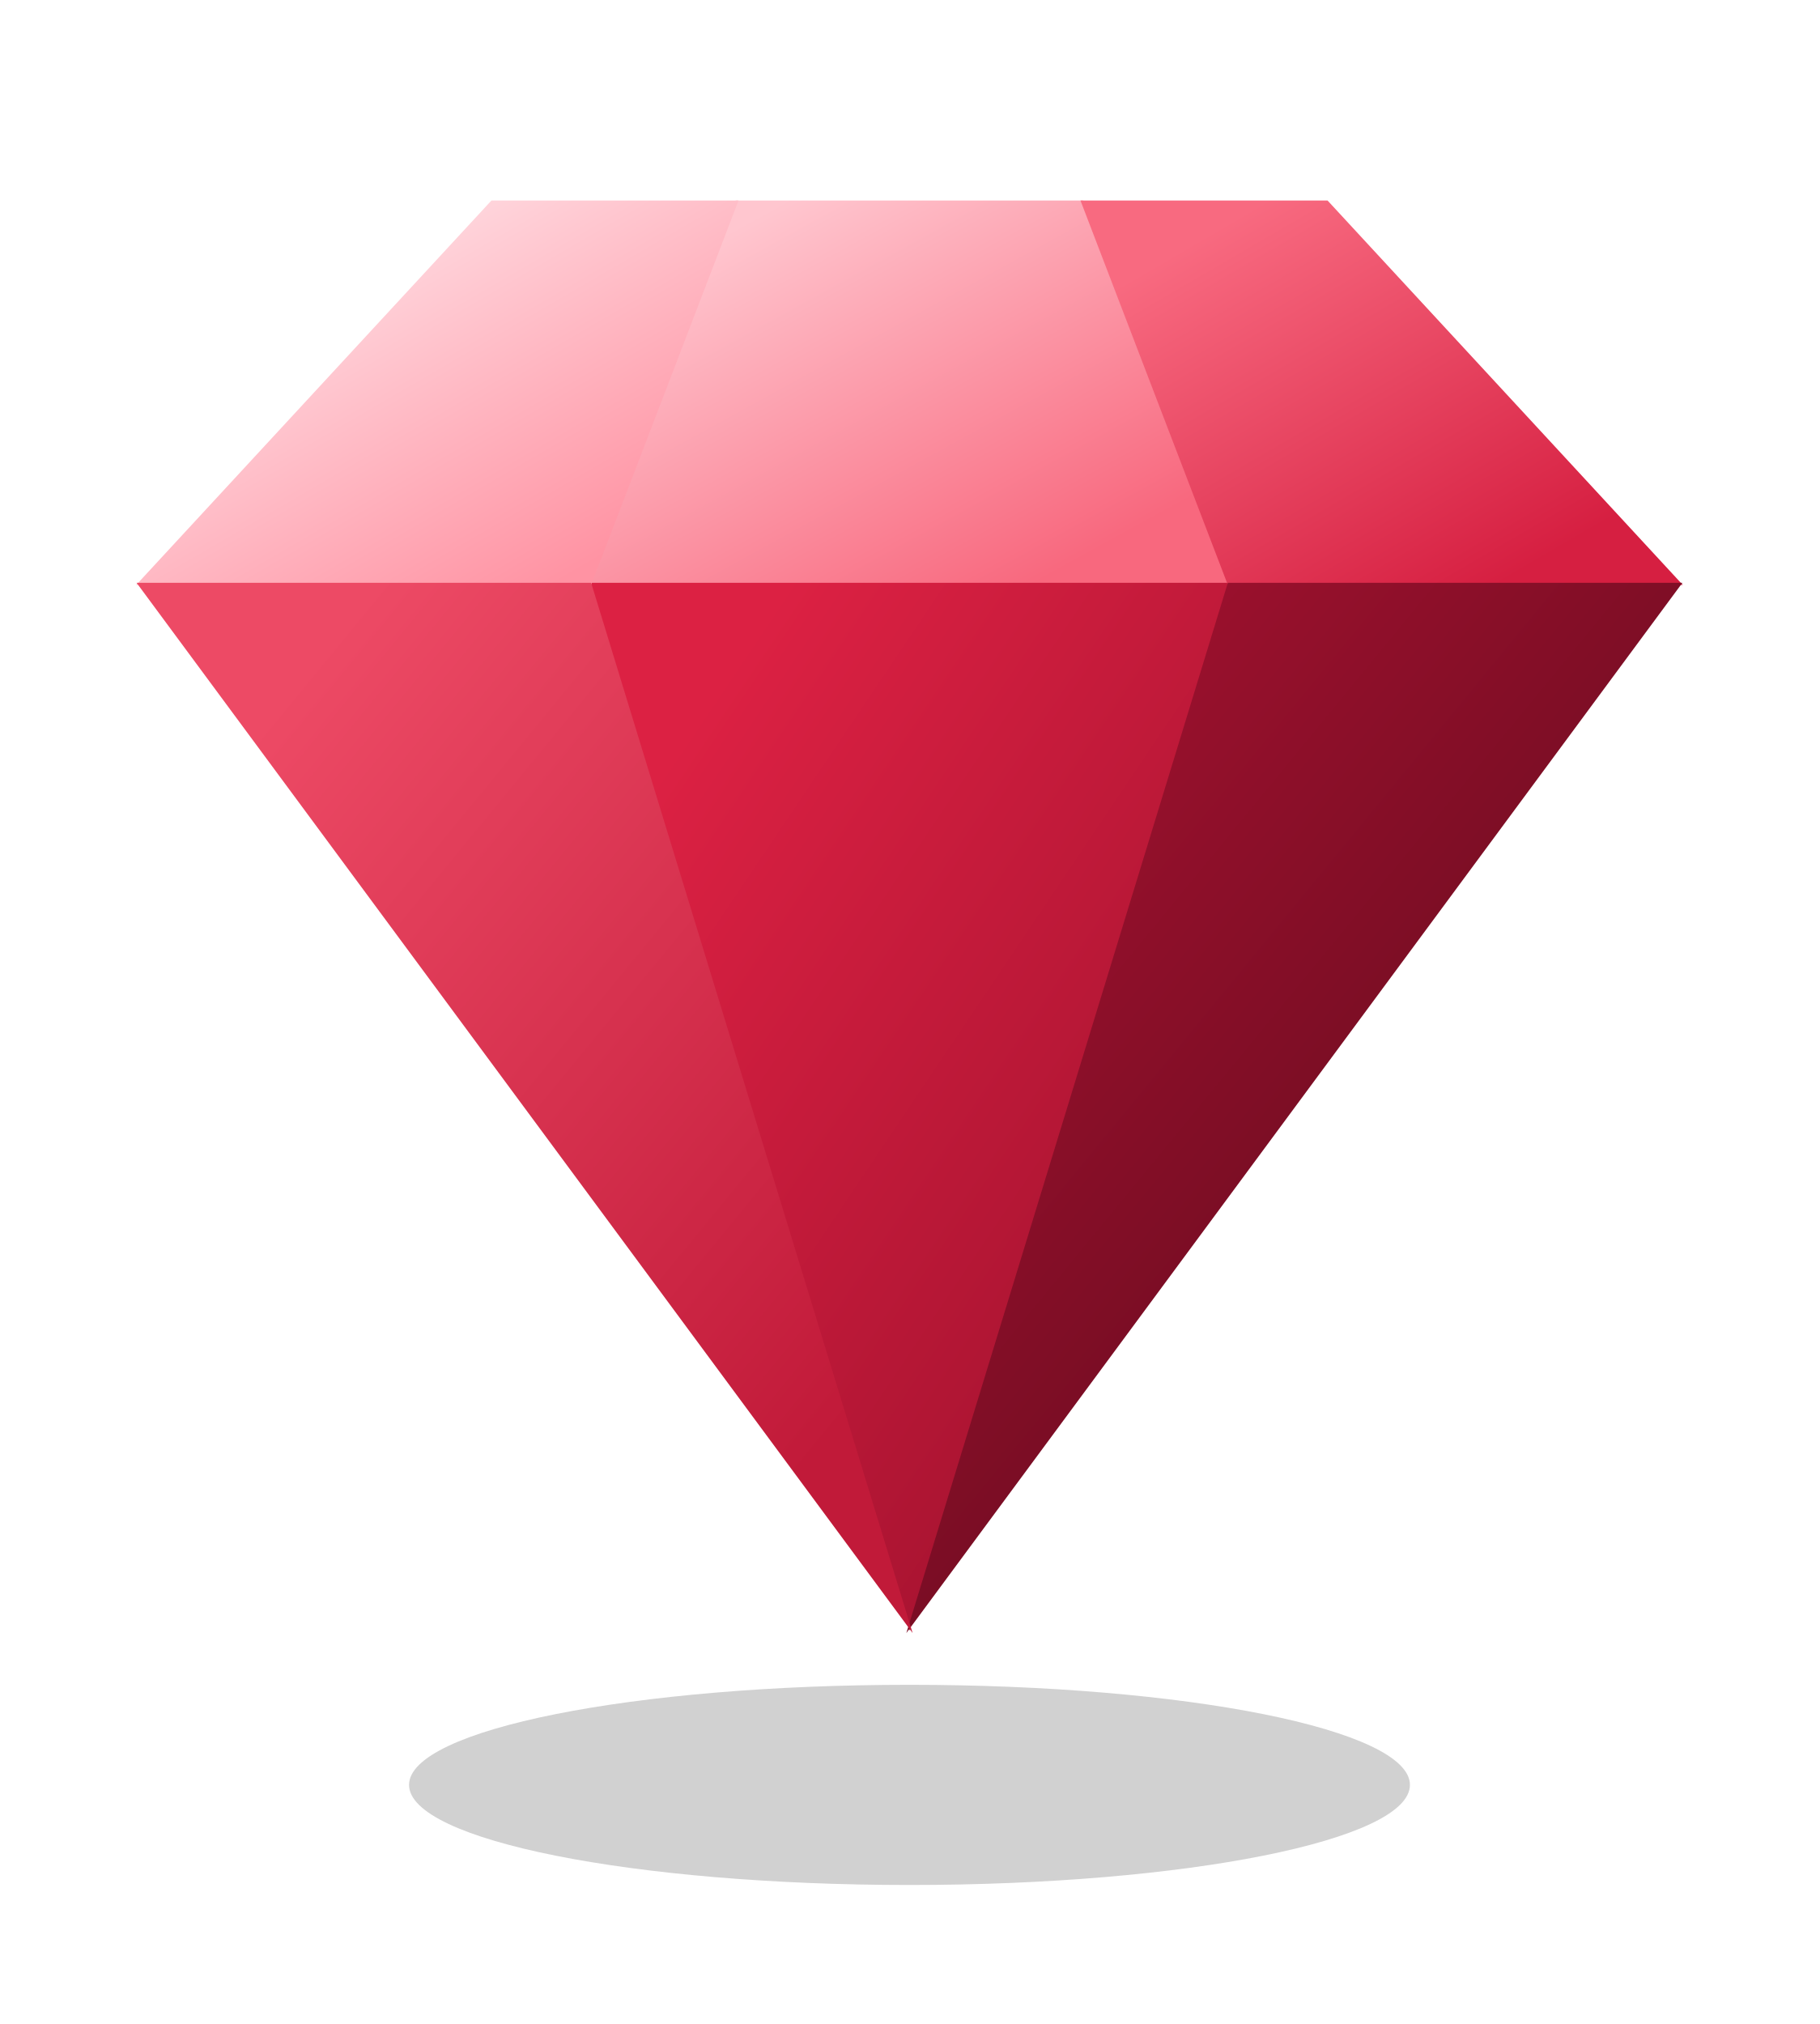
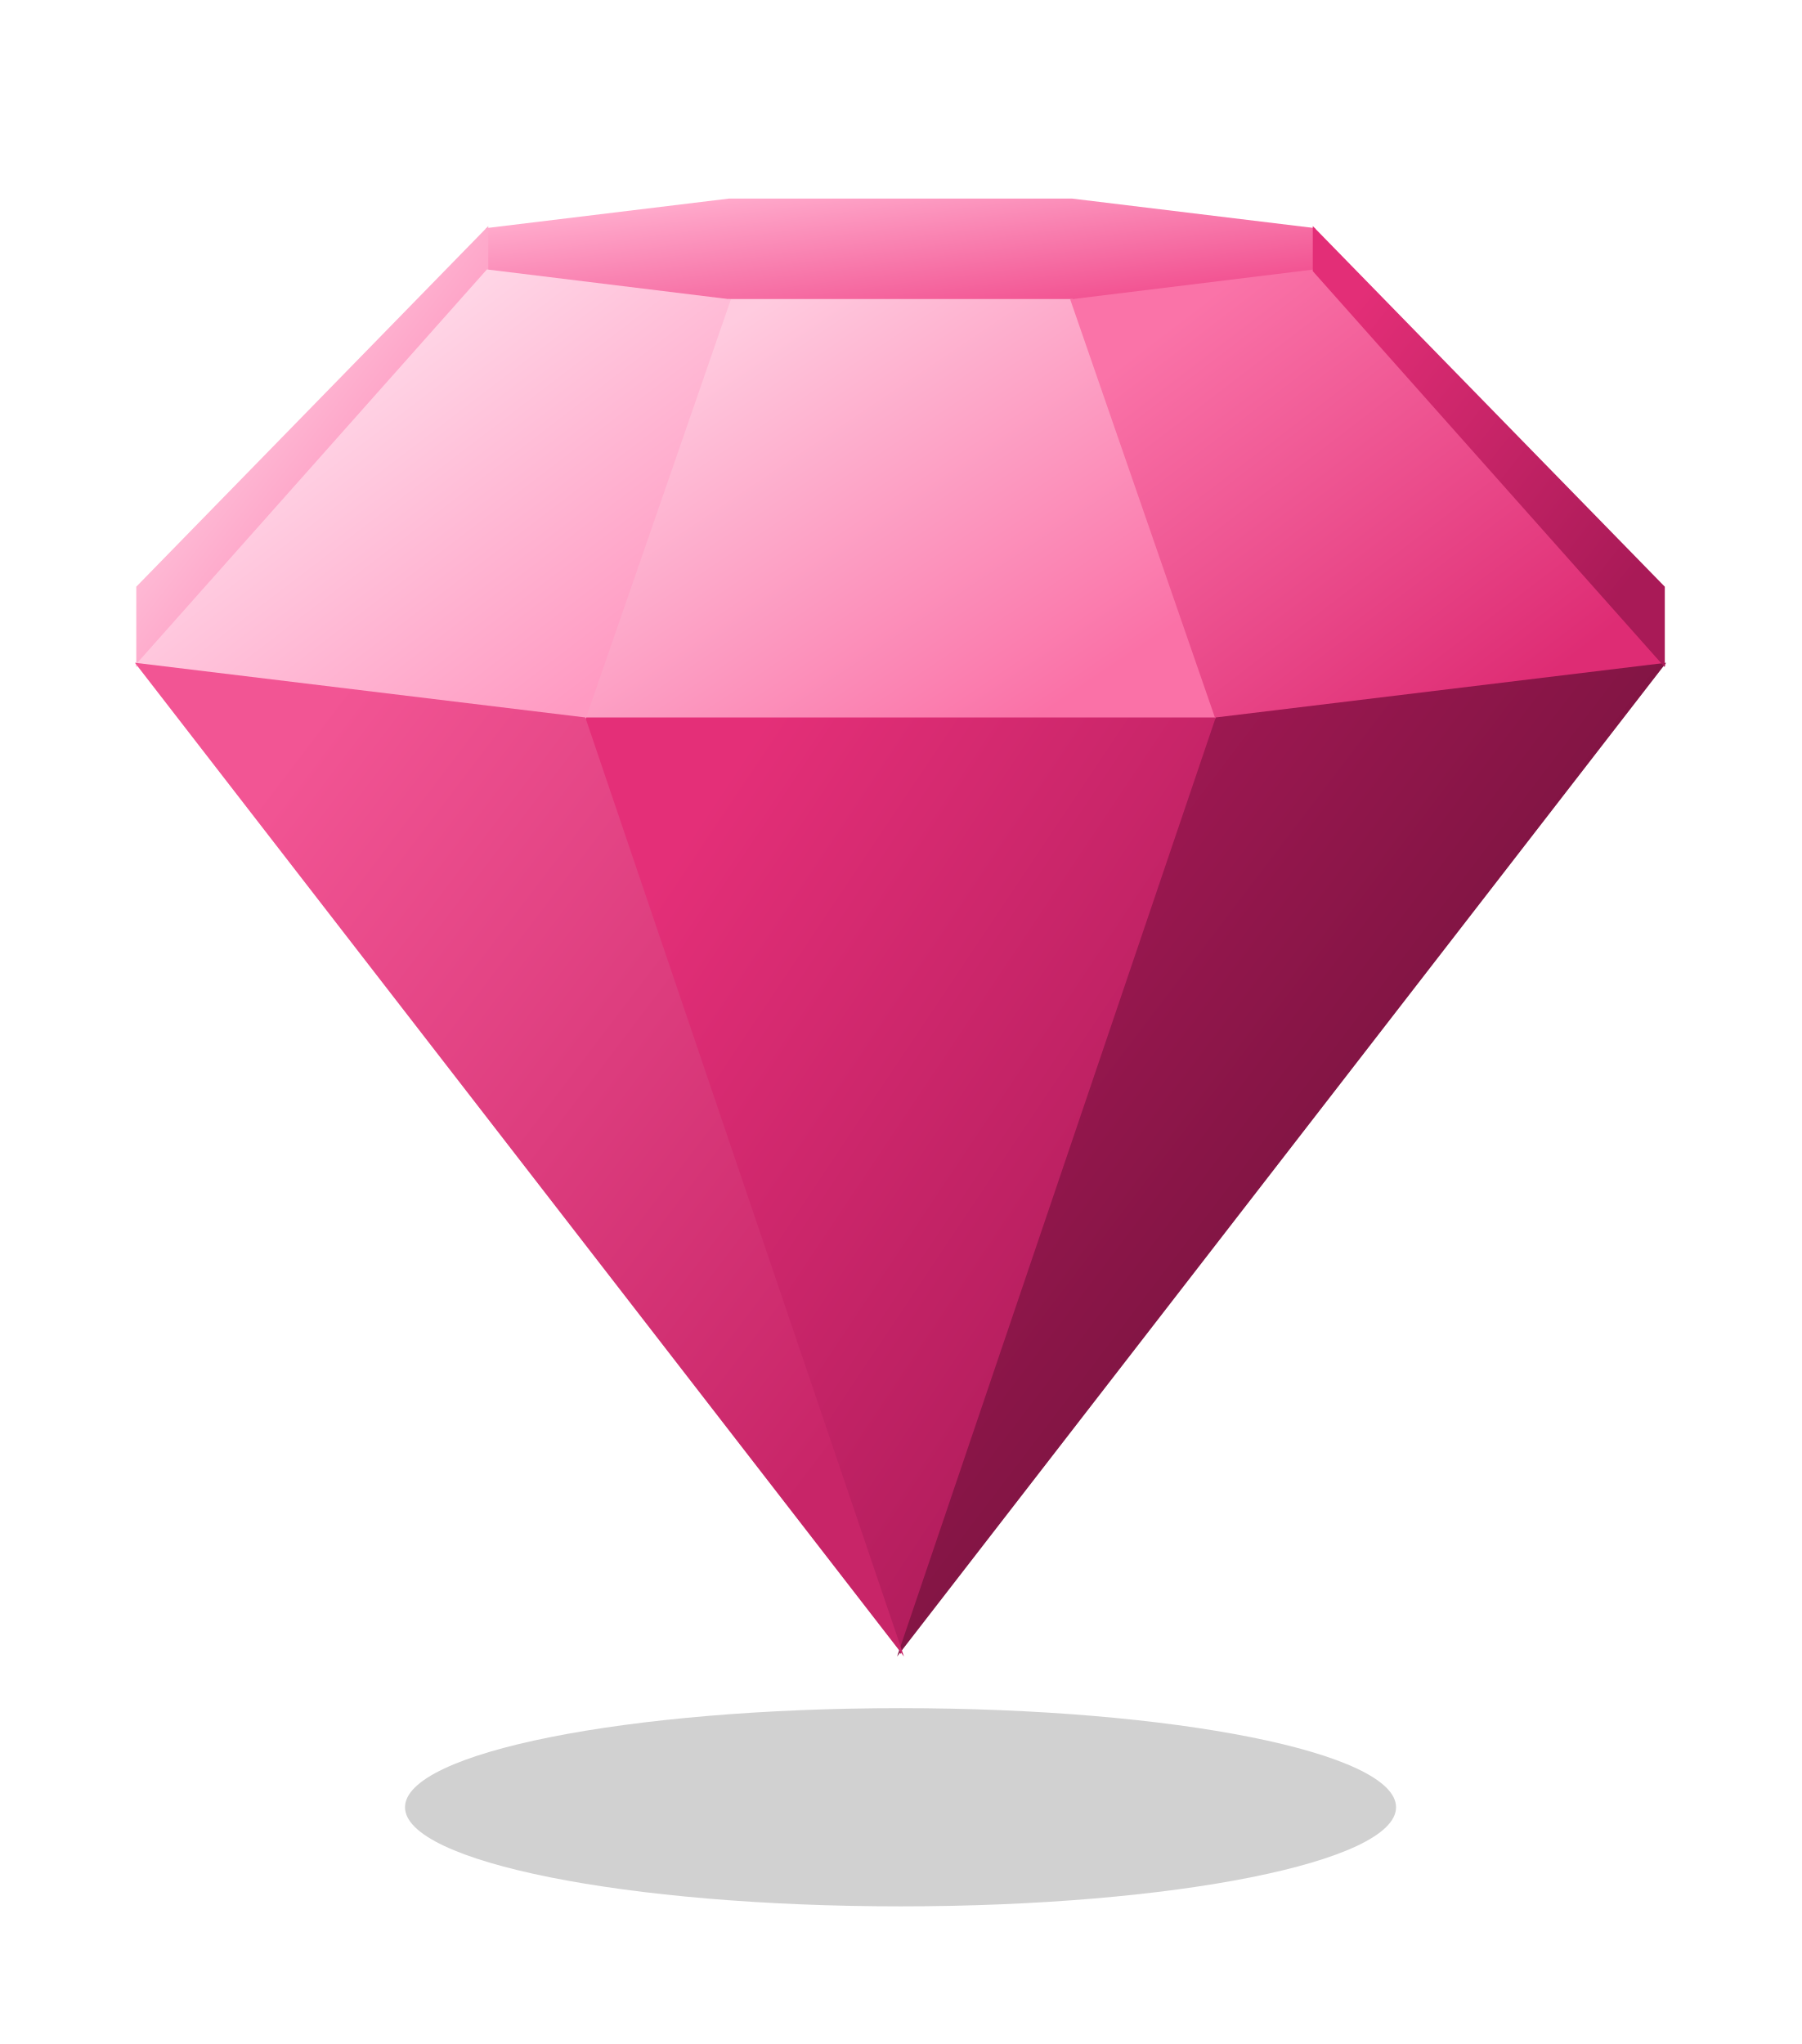
- <svg xmlns="http://www.w3.org/2000/svg" viewBox="-261.7 -263 523.5 582.4">
+ <svg xmlns="http://www.w3.org/2000/svg" viewBox="-261.7 -268.8 523.5 594">
  <defs>
-     <linearGradient id="gem-g1" x1="0.163" y1="0.131" x2="0.837" y2="0.869">
-       <stop offset="0" stop-color="#ffc6cf" />
-       <stop offset="1" stop-color="#f8687e" />
+     <linearGradient id="gem-g0" x1="0.144" y1="0.149" x2="0.856" y2="0.851">
+       <stop offset="0" stop-color="#ffa9cb" />
+       <stop offset="1" stop-color="#f25392" />
    </linearGradient>
-     <linearGradient id="gem-g2" x1="0.163" y1="0.131" x2="0.837" y2="0.869">
-       <stop offset="0" stop-color="#dc2143" />
-       <stop offset="1" stop-color="#a3122f" />
+     <linearGradient id="gem-g1" x1="0.144" y1="0.149" x2="0.856" y2="0.851">
+       <stop offset="0" stop-color="#ffcbdf" />
+       <stop offset="1" stop-color="#fa71a7" />
    </linearGradient>
-     <linearGradient id="gem-g3" x1="0.163" y1="0.131" x2="0.837" y2="0.869">
-       <stop offset="0" stop-color="#f86a80" />
-       <stop offset="1" stop-color="#d61f41" />
+     <linearGradient id="gem-g2" x1="0.144" y1="0.149" x2="0.856" y2="0.851">
+       <stop offset="0" stop-color="#e42f78" />
+       <stop offset="1" stop-color="#aa1a58" />
    </linearGradient>
-     <linearGradient id="gem-g4" x1="0.163" y1="0.131" x2="0.837" y2="0.869">
-       <stop offset="0" stop-color="#9e112e" />
-       <stop offset="1" stop-color="#5c0a1c" />
+     <linearGradient id="gem-g3" x1="0.144" y1="0.149" x2="0.856" y2="0.851">
+       <stop offset="0" stop-color="#fa73a8" />
+       <stop offset="1" stop-color="#de2c74" />
    </linearGradient>
-     <linearGradient id="gem-g15" x1="0.163" y1="0.131" x2="0.837" y2="0.869">
-       <stop offset="0" stop-color="#ffe3e8" />
-       <stop offset="1" stop-color="#ff93a3" />
+     <linearGradient id="gem-g4" x1="0.144" y1="0.149" x2="0.856" y2="0.851">
+       <stop offset="0" stop-color="#a51955" />
+       <stop offset="1" stop-color="#621034" />
    </linearGradient>
-     <linearGradient id="gem-g16" x1="0.163" y1="0.131" x2="0.837" y2="0.869">
-       <stop offset="0" stop-color="#ed4a65" />
-       <stop offset="1" stop-color="#c11a39" />
+     <linearGradient id="gem-g5" x1="0.144" y1="0.149" x2="0.856" y2="0.851">
+       <stop offset="0" stop-color="#e32e77" />
+       <stop offset="1" stop-color="#a91a57" />
+     </linearGradient>
+     <linearGradient id="gem-g13" x1="0.144" y1="0.149" x2="0.856" y2="0.851">
+       <stop offset="0" stop-color="#ffdae9" />
+       <stop offset="1" stop-color="#fd7eb0" />
+     </linearGradient>
+     <linearGradient id="gem-g15" x1="0.144" y1="0.149" x2="0.856" y2="0.851">
+       <stop offset="0" stop-color="#ffe6f0" />
+       <stop offset="1" stop-color="#ff9ac2" />
+     </linearGradient>
+     <linearGradient id="gem-g16" x1="0.144" y1="0.149" x2="0.856" y2="0.851">
+       <stop offset="0" stop-color="#f25594" />
+       <stop offset="1" stop-color="#c82568" />
    </linearGradient>
  </defs>
-   <ellipse cx="0" cy="250.6" rx="144" ry="28.8" fill="#000" fill-opacity="0.18">
+   <ellipse cx="0" cy="256.4" rx="144" ry="28.8" fill="#000" fill-opacity="0.18">
    <animate attributeName="rx" dur="3s" repeatCount="indefinite" calcMode="spline" keyTimes="0;0.5;1" keySplines="0.45 0 0.55 1;0.45 0 0.55 1" values="144;100.8;144" />
    <animate attributeName="ry" dur="3s" repeatCount="indefinite" calcMode="spline" keyTimes="0;0.5;1" keySplines="0.45 0 0.55 1;0.45 0 0.55 1" values="28.8;20.2;28.8" />
    <animate attributeName="fill-opacity" dur="3s" repeatCount="indefinite" calcMode="spline" keyTimes="0;0.5;1" keySplines="0.45 0 0.55 1;0.45 0 0.55 1" values="0.18;0.09;0.18" />
  </ellipse>
  <g>
    <animateTransform attributeName="transform" type="translate" dur="3s" repeatCount="indefinite" calcMode="spline" keyTimes="0;0.5;1" keySplines="0.45 0 0.55 1;0.45 0 0.55 1" values="0 0;0 -18;0 0" />
-     <path fill="url(#gem-g1)" d="M-50 -205.3 L50 -205.3 L92.4 -94.7 L-92.4 -94.7 Z" />
-     <path fill="url(#gem-g2)" d="M-92.3 -95.3 L92.3 -95.3 L0 206.2 Z" />
-     <path fill="url(#gem-g3)" d="M49.2 -205.3 L120.3 -205.3 L222.5 -94.7 L91.6 -94.7 Z" />
-     <path fill="url(#gem-g4)" d="M91.6 -95.3 L222.4 -95.3 L-0.9 206.9 Z" />
-     <path fill="url(#gem-g15)" d="M-120.3 -205.3 L-49.2 -205.3 L-91.6 -94.7 L-222.5 -94.7 Z" />
-     <path fill="url(#gem-g16)" d="M-222.4 -95.3 L-91.6 -95.3 L0.9 206.9 Z" />
+     <path fill="url(#gem-g0)" d="M49.8 -181.2 L120.5 -189.8 L120.5 -202.5 L49.8 -211.1 L-49.8 -211.1 L-120.5 -202.5 L-120.5 -189.8 L-49.8 -181.2 Z" />
+     <path fill="url(#gem-g1)" d="M-50 -181.9 L50 -181.9 L92.3 -59.6 L-92.3 -59.6 Z" />
+     <path fill="url(#gem-g2)" d="M-92.3 -60.3 L92.3 -60.3 L0 211.9 Z" />
+     <path fill="url(#gem-g3)" d="M49.3 -181.8 L120.2 -190.5 L222.4 -75.5 L91.6 -59.6 Z" />
+     <path fill="url(#gem-g4)" d="M91.6 -60.3 L222.5 -76.2 L-1 212.6 Z" />
+     <path fill="url(#gem-g5)" d="M119.8 -190 L119.8 -203.1 L222.1 -98.3 L222.1 -74.9 Z" />
+     <path fill="url(#gem-g13)" d="M-119.8 -203.1 L-119.8 -190 L-222.1 -74.9 L-222.1 -98.3 Z" />
+     <path fill="url(#gem-g15)" d="M-120.2 -190.5 L-49.3 -181.8 L-91.6 -59.6 L-222.4 -75.5 Z" />
+     <path fill="url(#gem-g16)" d="M-222.5 -76.2 L-91.6 -60.3 L1 212.6 Z" />
  </g>
</svg>
